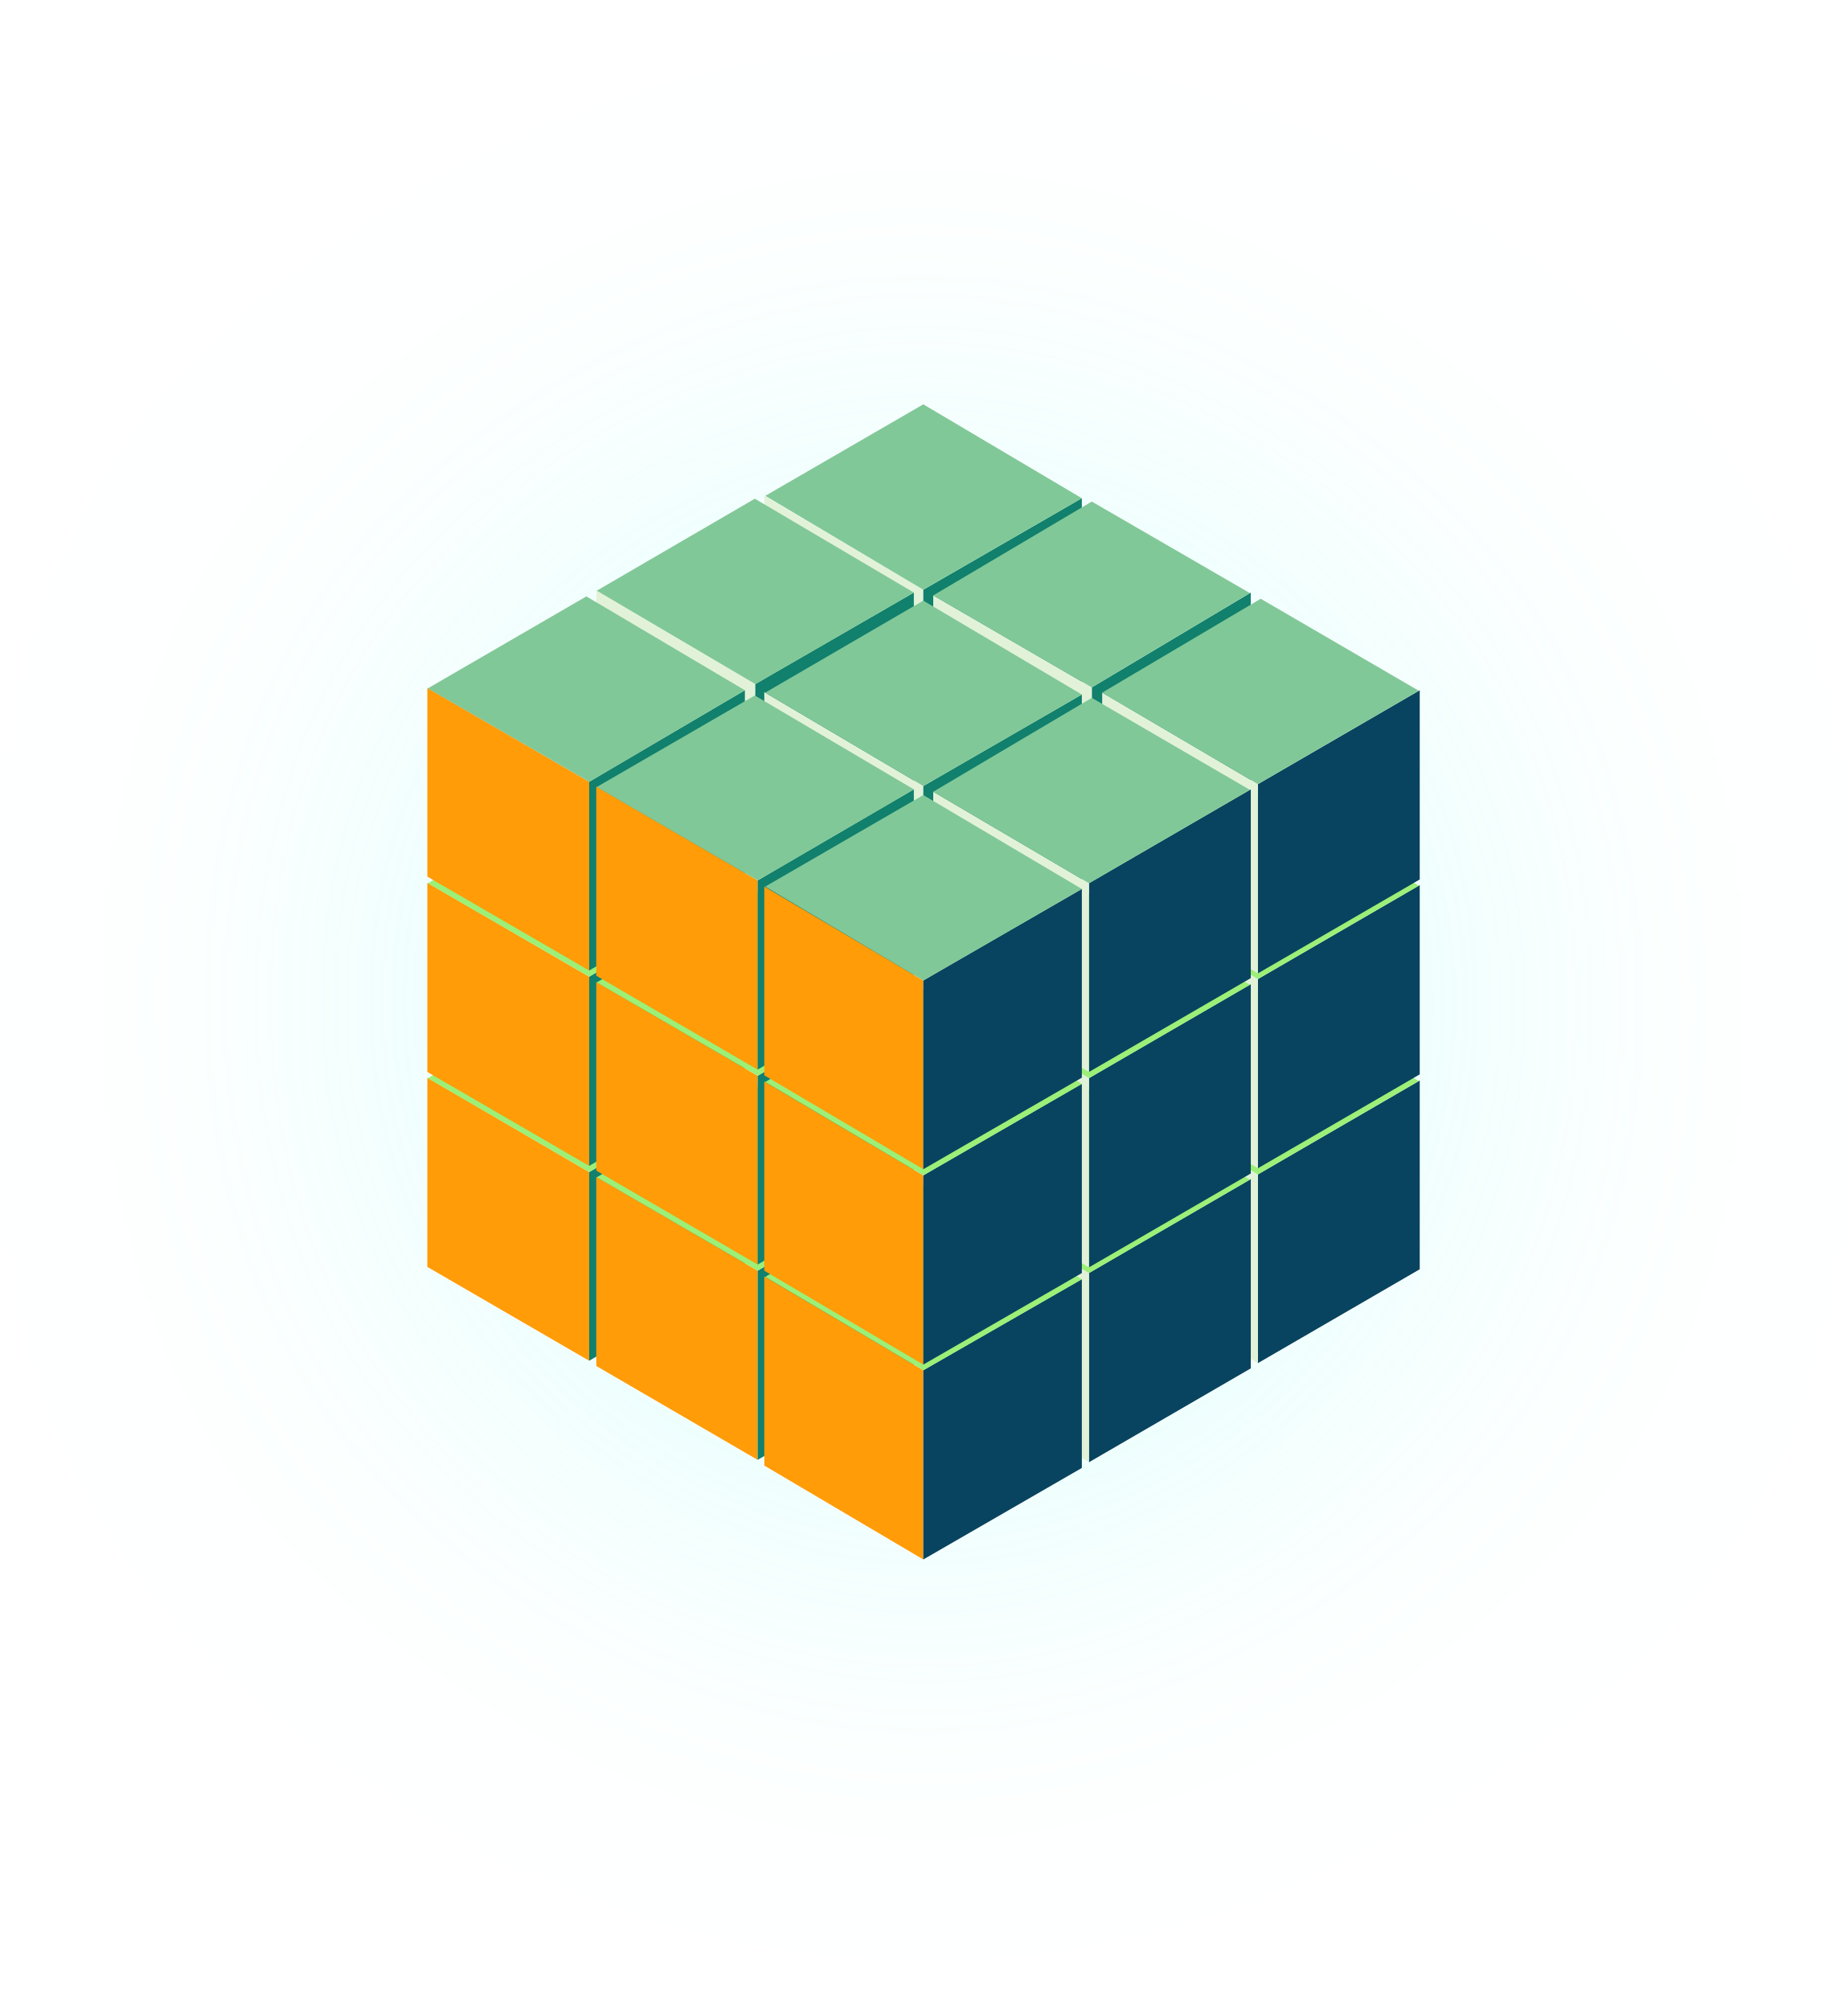
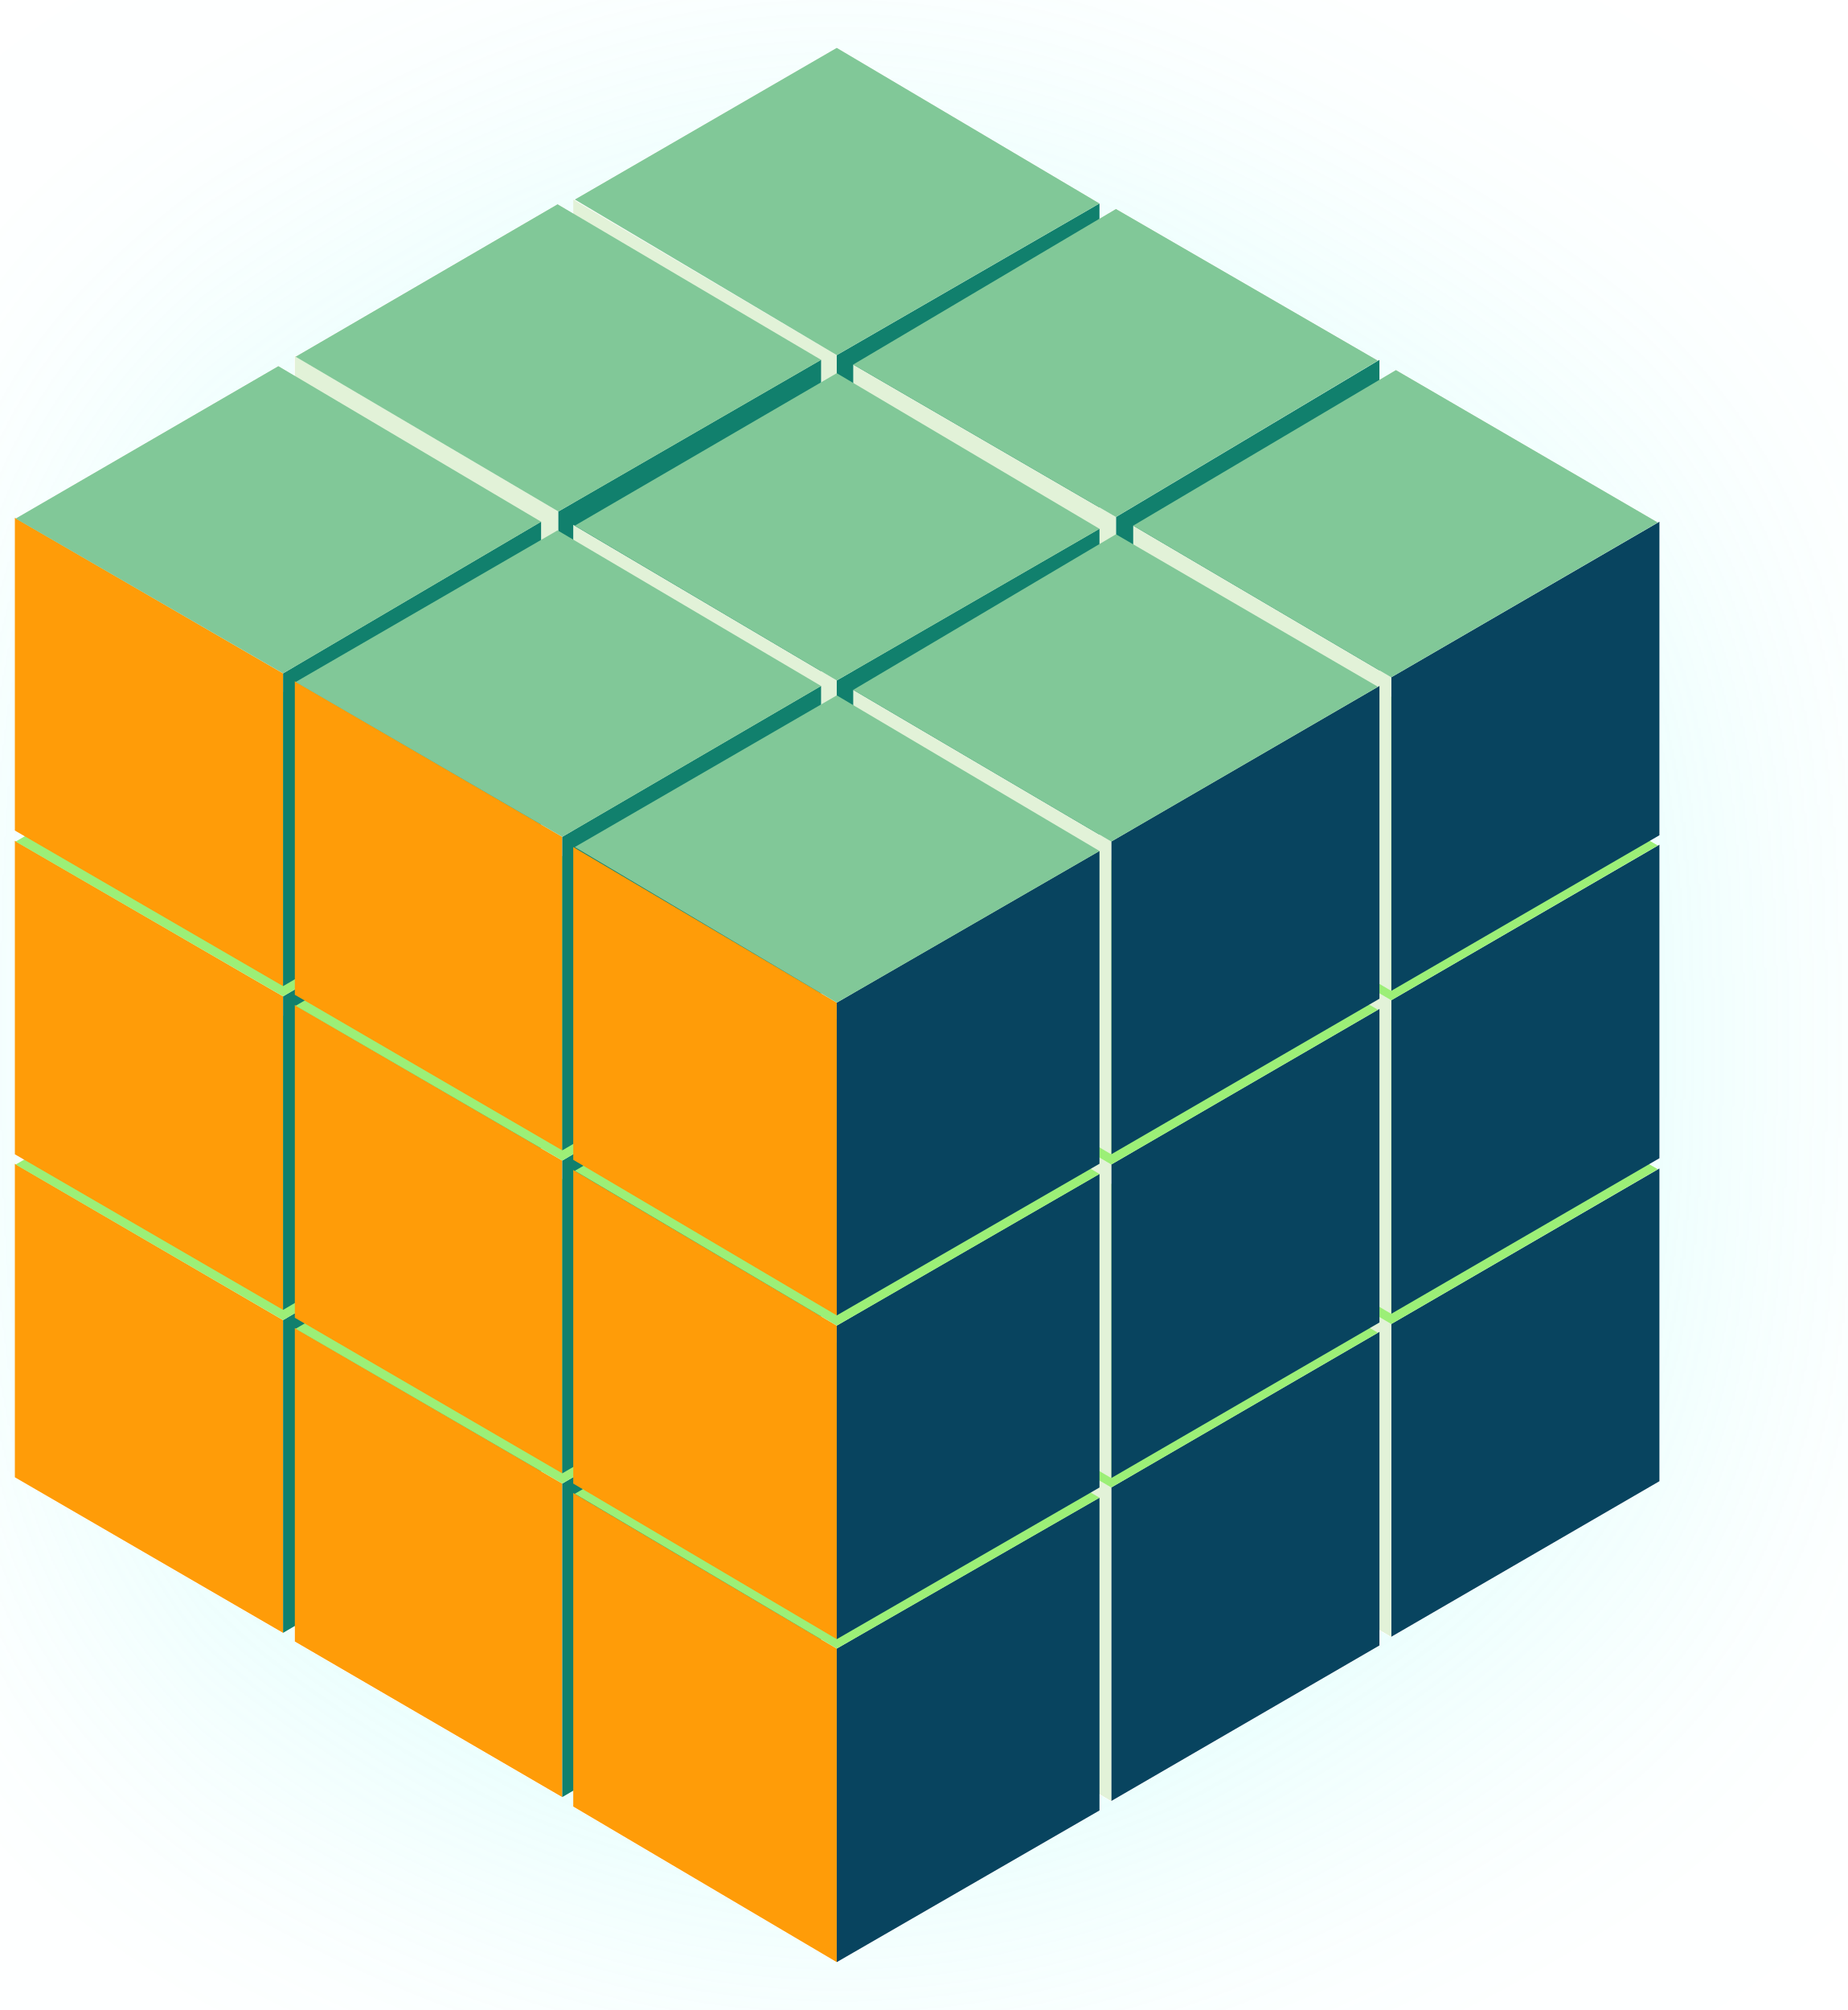
- <svg xmlns="http://www.w3.org/2000/svg" width="320" height="348" viewBox="0 0 320 348" fill="none">
+ <svg xmlns="http://www.w3.org/2000/svg" width="320" height="348" viewBox="99 65 140 210" fill="none">
  <g filter="url(#filter0_d_112_7852)">
    <path d="M159.889 134.778L132.352 118.522L132.352 85.846L159.889 102.102L159.889 134.778Z" fill="#E2F2D8" />
    <path d="M159.889 134.778L187.344 119.015L187.344 86.256L159.889 102.102L159.889 134.778Z" fill="#11806D" />
    <path d="M132.516 85.846L159.889 70L187.344 86.256L159.889 102.102L132.516 85.846Z" fill="#81C898" />
    <path d="M189.065 151.691L216.601 135.353L216.601 102.594L189.065 119.015L189.065 151.691Z" fill="#11806D" />
    <path d="M189.065 151.691L161.61 135.764L161.61 103.087L189.065 119.015L189.065 151.691Z" fill="#E2F2D8" />
    <path d="M216.438 102.677L189.065 86.831L161.61 103.087L189.065 119.015L216.438 102.677Z" fill="#81C898" />
    <path d="M130.795 151.199L103.258 134.86L103.258 102.184L130.795 118.44L130.795 151.199Z" fill="#E2F2D8" />
    <path d="M130.795 151.199L158.25 135.353L158.25 102.594L130.795 118.44L130.795 151.199Z" fill="#11806D" />
    <path d="M103.34 102.266L130.713 86.338L158.25 102.594L130.795 118.44L103.34 102.266Z" fill="#81C898" />
    <path d="M159.889 168.851L132.352 152.594L132.352 119.836L159.889 136.092L159.889 168.851Z" fill="#E2F2D8" />
    <path d="M159.889 168.851L187.344 153.005L187.344 120.246L159.889 136.092L159.889 168.851Z" fill="#11806D" />
    <path d="M132.516 119.918L159.889 103.99L187.344 120.246L159.889 136.092L132.516 119.918Z" fill="#81C898" />
    <path d="M217.831 236.01L245.859 219.754L245.859 187.077L217.831 203.333L217.831 236.01Z" fill="#08445F" />
    <path d="M217.831 236.01L190.868 220.246L190.868 187.488L217.831 203.333L217.831 236.01Z" fill="#E2F2D8" />
    <path d="M245.695 187.159L218.322 171.232L190.868 187.488L217.831 203.333L245.695 187.159Z" fill="#9CEF77" />
    <path d="M188.573 253.169L216.601 236.913L216.601 204.154L188.573 220.411L188.573 253.169Z" fill="#08445F" />
    <path d="M188.573 253.169L161.61 237.323L161.61 204.647L188.573 220.411L188.573 253.169Z" fill="#E2F2D8" />
    <path d="M216.438 204.236L189.065 188.391L161.61 204.647L188.573 220.411L216.438 204.236Z" fill="#9CEF77" />
    <path d="M102.029 235.599L74 219.343L74 186.585L102.029 202.923L102.029 235.599Z" fill="#FF9C08" />
    <path d="M102.029 235.599L128.992 219.754L128.992 187.077L102.029 202.923L102.029 235.599Z" fill="#11806D" />
    <path d="M74.082 186.667L101.537 170.821L128.992 187.077L102.029 202.923L74.082 186.667Z" fill="#9CEF77" />
    <path d="M131.204 252.759L103.258 236.502L103.258 203.744L131.204 220L131.204 252.759Z" fill="#FF9C08" />
    <path d="M131.204 252.759L158.25 236.913L158.25 204.154L131.204 220L131.204 252.759Z" fill="#11806D" />
    <path d="M103.34 203.826L130.713 187.898L158.25 204.154L131.204 220L103.34 203.826Z" fill="#9CEF77" />
    <path d="M159.889 270L132.352 253.744L132.352 220.985L159.889 237.241L159.889 270Z" fill="#FF9C08" />
    <path d="M159.889 270L187.344 254.154L187.344 221.478L159.889 237.241L159.889 270Z" fill="#08445F" />
    <path d="M132.516 221.067L159.889 205.222L187.344 221.478L159.889 237.241L132.516 221.067Z" fill="#9CEF77" />
    <path d="M217.831 202.266L245.859 186.01L245.859 153.251L217.831 169.507L217.831 202.266Z" fill="#08445F" />
    <path d="M217.831 202.266L190.868 186.42L190.868 153.744L217.831 169.507L217.831 202.266Z" fill="#E2F2D8" />
    <path d="M245.695 153.333L218.322 137.488L190.868 153.744L217.831 169.507L245.695 153.333Z" fill="#9CEF77" />
    <path d="M188.573 219.425L216.601 203.169L216.601 170.411L188.573 186.667L188.573 219.425Z" fill="#08445F" />
    <path d="M188.573 219.425L161.61 203.58L161.61 170.821L188.573 186.667L188.573 219.425Z" fill="#E2F2D8" />
    <path d="M216.438 170.493L189.065 154.565L161.61 170.821L188.573 186.667L216.438 170.493Z" fill="#9CEF77" />
    <path d="M102.029 201.855L74 185.599L74 152.841L102.029 169.097L102.029 201.855Z" fill="#FF9C08" />
    <path d="M102.029 201.855L128.992 186.01L128.992 153.251L102.029 169.097L102.029 201.855Z" fill="#11806D" />
    <path d="M74.082 152.923L101.537 136.995L128.992 153.251L102.029 169.097L74.082 152.923Z" fill="#9CEF77" />
    <path d="M131.204 218.933L103.258 202.677L103.258 170L131.204 186.256L131.204 218.933Z" fill="#FF9C08" />
    <path d="M131.204 218.933L158.25 203.169L158.25 170.411L131.204 186.256L131.204 218.933Z" fill="#11806D" />
    <path d="M103.34 170.082L130.713 154.154L158.25 170.411L131.204 186.256L103.34 170.082Z" fill="#9CEF77" />
    <path d="M159.889 236.256L132.352 220L132.352 187.241L159.889 203.498L159.889 236.256Z" fill="#FF9C08" />
    <path d="M159.889 236.256L187.344 220.411L187.344 187.652L159.889 203.498L159.889 236.256Z" fill="#08445F" />
    <path d="M132.516 187.324L159.889 171.396L187.344 187.652L159.889 203.498L132.516 187.324Z" fill="#9CEF77" />
    <path d="M217.831 168.522L245.859 152.266L245.859 119.507L217.831 135.764L217.831 168.522Z" fill="#08445F" />
    <path d="M217.831 168.522L190.868 152.676L190.868 119.918L217.831 135.764L217.831 168.522Z" fill="#E2F2D8" />
    <path d="M245.695 119.59L218.322 103.662L190.868 119.918L217.831 135.764L245.695 119.59Z" fill="#81C898" />
    <path d="M188.573 185.599L216.601 169.343L216.601 136.667L188.573 152.923L188.573 185.599Z" fill="#08445F" />
    <path d="M188.573 185.599L161.61 169.836L161.61 137.077L188.573 152.923L188.573 185.599Z" fill="#E2F2D8" />
    <path d="M216.438 136.749L189.065 120.821L161.61 137.077L188.573 152.923L216.438 136.749Z" fill="#81C898" />
    <path d="M102.029 168.03L74 151.773L74 119.097L102.029 135.353L102.029 168.03Z" fill="#FF9C08" />
    <path d="M102.029 168.03L128.992 152.266L128.992 119.507L102.029 135.353L102.029 168.03Z" fill="#11806D" />
    <path d="M74.082 119.179L101.537 103.251L128.992 119.507L102.029 135.353L74.082 119.179Z" fill="#81C898" />
    <path d="M131.204 185.189L103.258 168.933L103.258 136.174L131.204 152.43L131.204 185.189Z" fill="#FF9C08" />
    <path d="M131.204 185.189L158.25 169.343L158.25 136.667L131.204 152.43L131.204 185.189Z" fill="#11806D" />
    <path d="M103.34 136.256L130.713 120.411L158.25 136.667L131.204 152.43L103.34 136.256Z" fill="#81C898" />
    <path d="M159.889 202.43L132.352 186.174L132.352 153.498L159.889 169.754L159.889 202.43Z" fill="#FF9C08" />
    <path d="M159.889 202.43L187.344 186.585L187.344 153.908L159.889 169.754L159.889 202.43Z" fill="#08445F" />
    <path d="M132.516 153.498L159.889 137.652L187.344 153.908L159.889 169.754L132.516 153.498Z" fill="#81C898" />
  </g>
  <defs>
    <filter id="filter0_d_112_7852" x="0" y="1.52588e-05" width="319.859" height="348" filterUnits="userSpaceOnUse" color-interpolation-filters="sRGB">
      <feFlood flood-opacity="0" result="BackgroundImageFix" />
      <feColorMatrix in="SourceAlpha" type="matrix" values="0 0 0 0 0 0 0 0 0 0 0 0 0 0 0 0 0 0 127 0" result="hardAlpha" />
      <feOffset dy="4" />
      <feGaussianBlur stdDeviation="37" />
      <feComposite in2="hardAlpha" operator="out" />
      <feColorMatrix type="matrix" values="0 0 0 0 0.341 0 0 0 0 0.984 0 0 0 0 0.946 0 0 0 0.2 0" />
      <feBlend mode="normal" in2="BackgroundImageFix" result="effect1_dropShadow_112_7852" />
      <feBlend mode="normal" in="SourceGraphic" in2="effect1_dropShadow_112_7852" result="shape" />
    </filter>
  </defs>
</svg>
